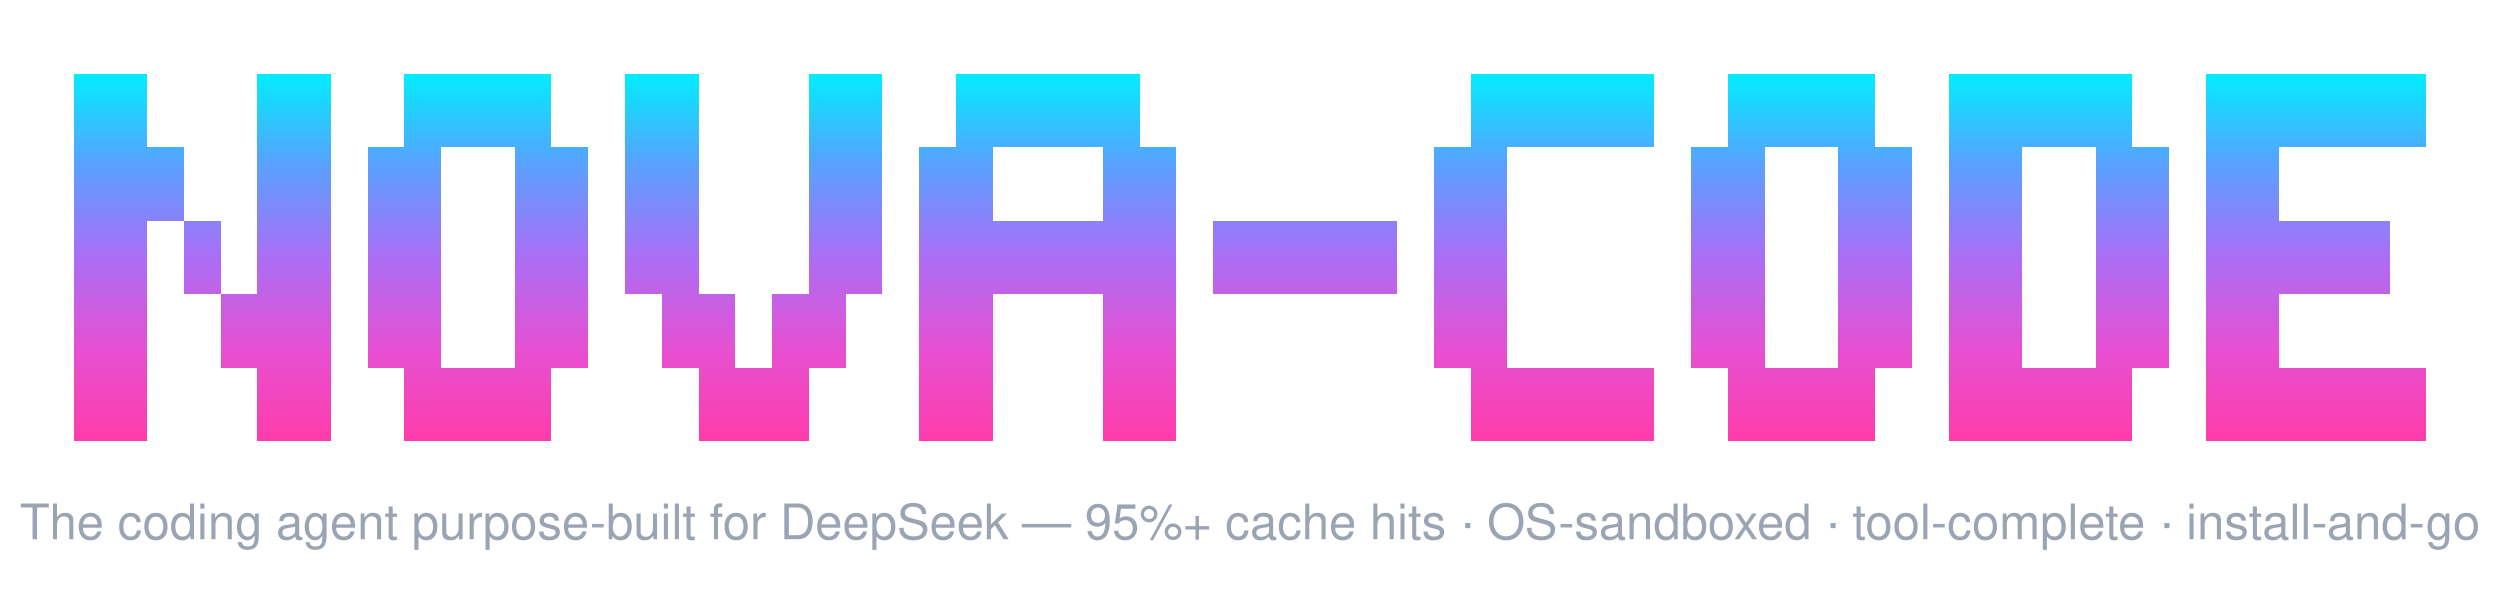
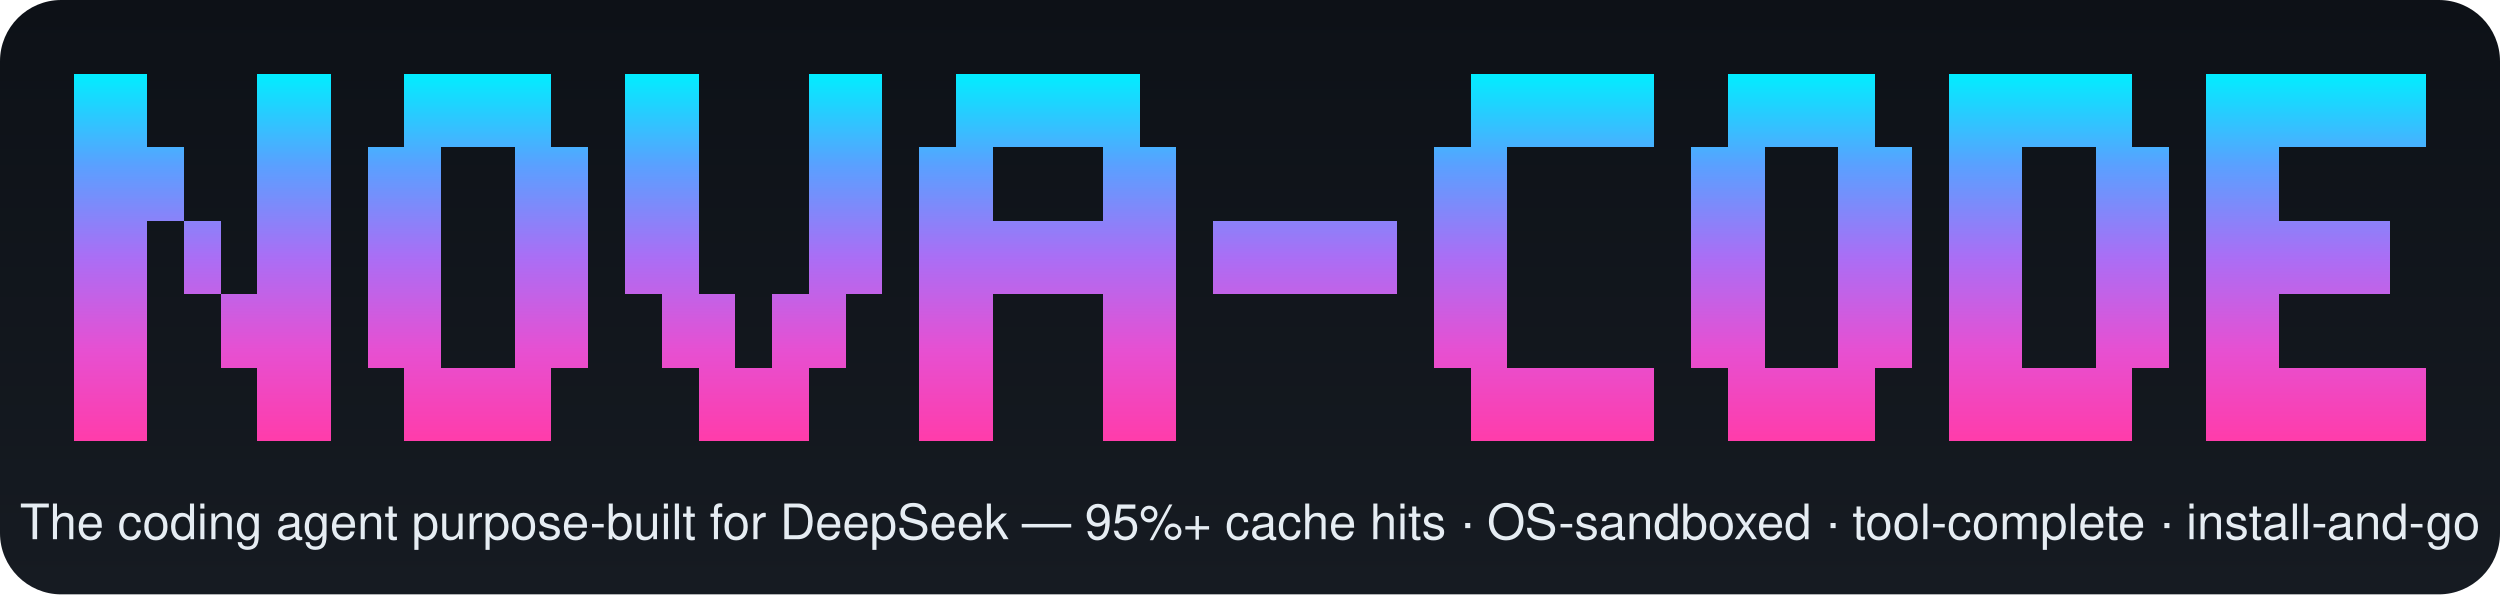
<svg xmlns="http://www.w3.org/2000/svg" width="816" height="194" viewBox="0 0 816 194" role="img" aria-label="NOVA-CODE">
  <defs>
    <linearGradient id="novaGradient" gradientUnits="userSpaceOnUse" x1="0" y1="24" x2="0" y2="144">
      <stop offset="0" stop-color="#00eeff" />
      <stop offset="0.25" stop-color="#5aa0ff" />
      <stop offset="0.5" stop-color="#aa6ef5" />
      <stop offset="0.75" stop-color="#e650d2" />
      <stop offset="1" stop-color="#ff3caa" />
    </linearGradient>
+     <linearGradient id="novaBackground" gradientUnits="userSpaceOnUse" x1="0" y1="0" x2="0" y2="194">
+       <stop offset="0" stop-color="#0d1117" />
+       <stop offset="1" stop-color="#161b22" />
+     </linearGradient>
  </defs>
+   <rect x="0" y="0" width="816" height="194" rx="20" ry="20" fill="url(#novaBackground)" />
  <g fill="url(#novaGradient)" shape-rendering="crispEdges">
    <rect x="24" y="24" width="12" height="24" />
    <rect x="36" y="24" width="12" height="24" />
    <rect x="84" y="24" width="12" height="24" />
    <rect x="96" y="24" width="12" height="24" />
    <rect x="132" y="24" width="12" height="24" />
    <rect x="144" y="24" width="12" height="24" />
    <rect x="156" y="24" width="12" height="24" />
    <rect x="168" y="24" width="12" height="24" />
    <rect x="204" y="24" width="12" height="24" />
    <rect x="216" y="24" width="12" height="24" />
    <rect x="264" y="24" width="12" height="24" />
    <rect x="276" y="24" width="12" height="24" />
    <rect x="312" y="24" width="12" height="24" />
    <rect x="324" y="24" width="12" height="24" />
    <rect x="336" y="24" width="12" height="24" />
    <rect x="348" y="24" width="12" height="24" />
    <rect x="360" y="24" width="12" height="24" />
    <rect x="480" y="24" width="12" height="24" />
    <rect x="492" y="24" width="12" height="24" />
    <rect x="504" y="24" width="12" height="24" />
    <rect x="516" y="24" width="12" height="24" />
    <rect x="528" y="24" width="12" height="24" />
    <rect x="564" y="24" width="12" height="24" />
    <rect x="576" y="24" width="12" height="24" />
    <rect x="588" y="24" width="12" height="24" />
    <rect x="600" y="24" width="12" height="24" />
    <rect x="636" y="24" width="12" height="24" />
    <rect x="648" y="24" width="12" height="24" />
    <rect x="660" y="24" width="12" height="24" />
    <rect x="672" y="24" width="12" height="24" />
    <rect x="684" y="24" width="12" height="24" />
    <rect x="720" y="24" width="12" height="24" />
    <rect x="732" y="24" width="12" height="24" />
    <rect x="744" y="24" width="12" height="24" />
    <rect x="756" y="24" width="12" height="24" />
    <rect x="768" y="24" width="12" height="24" />
    <rect x="780" y="24" width="12" height="24" />
    <rect x="24" y="48" width="12" height="24" />
    <rect x="36" y="48" width="12" height="24" />
    <rect x="48" y="48" width="12" height="24" />
    <rect x="84" y="48" width="12" height="24" />
    <rect x="96" y="48" width="12" height="24" />
    <rect x="120" y="48" width="12" height="24" />
    <rect x="132" y="48" width="12" height="24" />
    <rect x="168" y="48" width="12" height="24" />
    <rect x="180" y="48" width="12" height="24" />
    <rect x="204" y="48" width="12" height="24" />
    <rect x="216" y="48" width="12" height="24" />
    <rect x="264" y="48" width="12" height="24" />
    <rect x="276" y="48" width="12" height="24" />
    <rect x="300" y="48" width="12" height="24" />
    <rect x="312" y="48" width="12" height="24" />
    <rect x="360" y="48" width="12" height="24" />
    <rect x="372" y="48" width="12" height="24" />
    <rect x="468" y="48" width="12" height="24" />
    <rect x="480" y="48" width="12" height="24" />
    <rect x="552" y="48" width="12" height="24" />
    <rect x="564" y="48" width="12" height="24" />
    <rect x="600" y="48" width="12" height="24" />
    <rect x="612" y="48" width="12" height="24" />
    <rect x="636" y="48" width="12" height="24" />
    <rect x="648" y="48" width="12" height="24" />
    <rect x="684" y="48" width="12" height="24" />
    <rect x="696" y="48" width="12" height="24" />
    <rect x="720" y="48" width="12" height="24" />
    <rect x="732" y="48" width="12" height="24" />
    <rect x="24" y="72" width="12" height="24" />
    <rect x="36" y="72" width="12" height="24" />
    <rect x="60" y="72" width="12" height="24" />
    <rect x="84" y="72" width="12" height="24" />
    <rect x="96" y="72" width="12" height="24" />
    <rect x="120" y="72" width="12" height="24" />
    <rect x="132" y="72" width="12" height="24" />
    <rect x="168" y="72" width="12" height="24" />
    <rect x="180" y="72" width="12" height="24" />
    <rect x="204" y="72" width="12" height="24" />
    <rect x="216" y="72" width="12" height="24" />
    <rect x="264" y="72" width="12" height="24" />
    <rect x="276" y="72" width="12" height="24" />
    <rect x="300" y="72" width="12" height="24" />
    <rect x="312" y="72" width="12" height="24" />
    <rect x="324" y="72" width="12" height="24" />
    <rect x="336" y="72" width="12" height="24" />
    <rect x="348" y="72" width="12" height="24" />
    <rect x="360" y="72" width="12" height="24" />
    <rect x="372" y="72" width="12" height="24" />
    <rect x="396" y="72" width="12" height="24" />
    <rect x="408" y="72" width="12" height="24" />
    <rect x="420" y="72" width="12" height="24" />
    <rect x="432" y="72" width="12" height="24" />
    <rect x="444" y="72" width="12" height="24" />
    <rect x="468" y="72" width="12" height="24" />
    <rect x="480" y="72" width="12" height="24" />
    <rect x="552" y="72" width="12" height="24" />
    <rect x="564" y="72" width="12" height="24" />
    <rect x="600" y="72" width="12" height="24" />
    <rect x="612" y="72" width="12" height="24" />
    <rect x="636" y="72" width="12" height="24" />
    <rect x="648" y="72" width="12" height="24" />
    <rect x="684" y="72" width="12" height="24" />
    <rect x="696" y="72" width="12" height="24" />
    <rect x="720" y="72" width="12" height="24" />
    <rect x="732" y="72" width="12" height="24" />
    <rect x="744" y="72" width="12" height="24" />
    <rect x="756" y="72" width="12" height="24" />
    <rect x="768" y="72" width="12" height="24" />
    <rect x="24" y="96" width="12" height="24" />
    <rect x="36" y="96" width="12" height="24" />
    <rect x="72" y="96" width="12" height="24" />
    <rect x="84" y="96" width="12" height="24" />
    <rect x="96" y="96" width="12" height="24" />
    <rect x="120" y="96" width="12" height="24" />
    <rect x="132" y="96" width="12" height="24" />
    <rect x="168" y="96" width="12" height="24" />
    <rect x="180" y="96" width="12" height="24" />
    <rect x="216" y="96" width="12" height="24" />
    <rect x="228" y="96" width="12" height="24" />
    <rect x="252" y="96" width="12" height="24" />
    <rect x="264" y="96" width="12" height="24" />
    <rect x="300" y="96" width="12" height="24" />
    <rect x="312" y="96" width="12" height="24" />
    <rect x="360" y="96" width="12" height="24" />
    <rect x="372" y="96" width="12" height="24" />
    <rect x="468" y="96" width="12" height="24" />
    <rect x="480" y="96" width="12" height="24" />
    <rect x="552" y="96" width="12" height="24" />
    <rect x="564" y="96" width="12" height="24" />
    <rect x="600" y="96" width="12" height="24" />
    <rect x="612" y="96" width="12" height="24" />
    <rect x="636" y="96" width="12" height="24" />
    <rect x="648" y="96" width="12" height="24" />
    <rect x="684" y="96" width="12" height="24" />
    <rect x="696" y="96" width="12" height="24" />
    <rect x="720" y="96" width="12" height="24" />
    <rect x="732" y="96" width="12" height="24" />
    <rect x="24" y="120" width="12" height="24" />
    <rect x="36" y="120" width="12" height="24" />
    <rect x="84" y="120" width="12" height="24" />
    <rect x="96" y="120" width="12" height="24" />
    <rect x="132" y="120" width="12" height="24" />
    <rect x="144" y="120" width="12" height="24" />
    <rect x="156" y="120" width="12" height="24" />
    <rect x="168" y="120" width="12" height="24" />
    <rect x="228" y="120" width="12" height="24" />
    <rect x="240" y="120" width="12" height="24" />
    <rect x="252" y="120" width="12" height="24" />
    <rect x="300" y="120" width="12" height="24" />
    <rect x="312" y="120" width="12" height="24" />
    <rect x="360" y="120" width="12" height="24" />
    <rect x="372" y="120" width="12" height="24" />
    <rect x="480" y="120" width="12" height="24" />
    <rect x="492" y="120" width="12" height="24" />
    <rect x="504" y="120" width="12" height="24" />
    <rect x="516" y="120" width="12" height="24" />
    <rect x="528" y="120" width="12" height="24" />
    <rect x="564" y="120" width="12" height="24" />
    <rect x="576" y="120" width="12" height="24" />
    <rect x="588" y="120" width="12" height="24" />
    <rect x="600" y="120" width="12" height="24" />
    <rect x="636" y="120" width="12" height="24" />
    <rect x="648" y="120" width="12" height="24" />
    <rect x="660" y="120" width="12" height="24" />
    <rect x="672" y="120" width="12" height="24" />
    <rect x="684" y="120" width="12" height="24" />
    <rect x="720" y="120" width="12" height="24" />
    <rect x="732" y="120" width="12" height="24" />
    <rect x="744" y="120" width="12" height="24" />
    <rect x="756" y="120" width="12" height="24" />
    <rect x="768" y="120" width="12" height="24" />
    <rect x="780" y="120" width="12" height="24" />
  </g>
-   <text x="408" y="176" text-anchor="middle" textLength="768" lengthAdjust="spacingAndGlyphs" font-family="-apple-system, BlinkMacSystemFont, 'Segoe UI', 'PingFang SC', 'Microsoft YaHei', Helvetica, Arial, sans-serif" font-size="16" fill="#9aa4b2">The coding agent purpose-built for DeepSeek — 95%+ cache hits · OS-sandboxed · tool-complete · install-and-go</text>
+   <text x="408" y="176" text-anchor="middle" textLength="768" lengthAdjust="spacingAndGlyphs" font-family="-apple-system, BlinkMacSystemFont, 'Segoe UI', 'PingFang SC', 'Microsoft YaHei', Helvetica, Arial, sans-serif" font-size="16" fill="#e6edf3">The coding agent purpose-built for DeepSeek — 95%+ cache hits · OS-sandboxed · tool-complete · install-and-go</text>
</svg>
